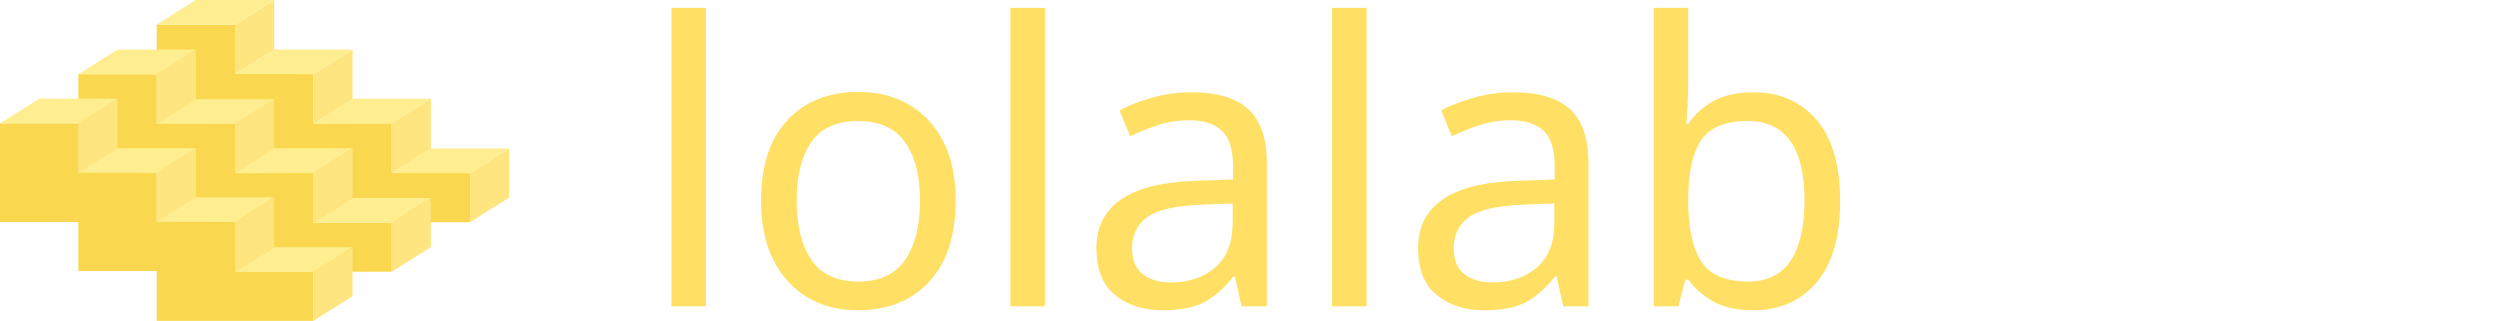
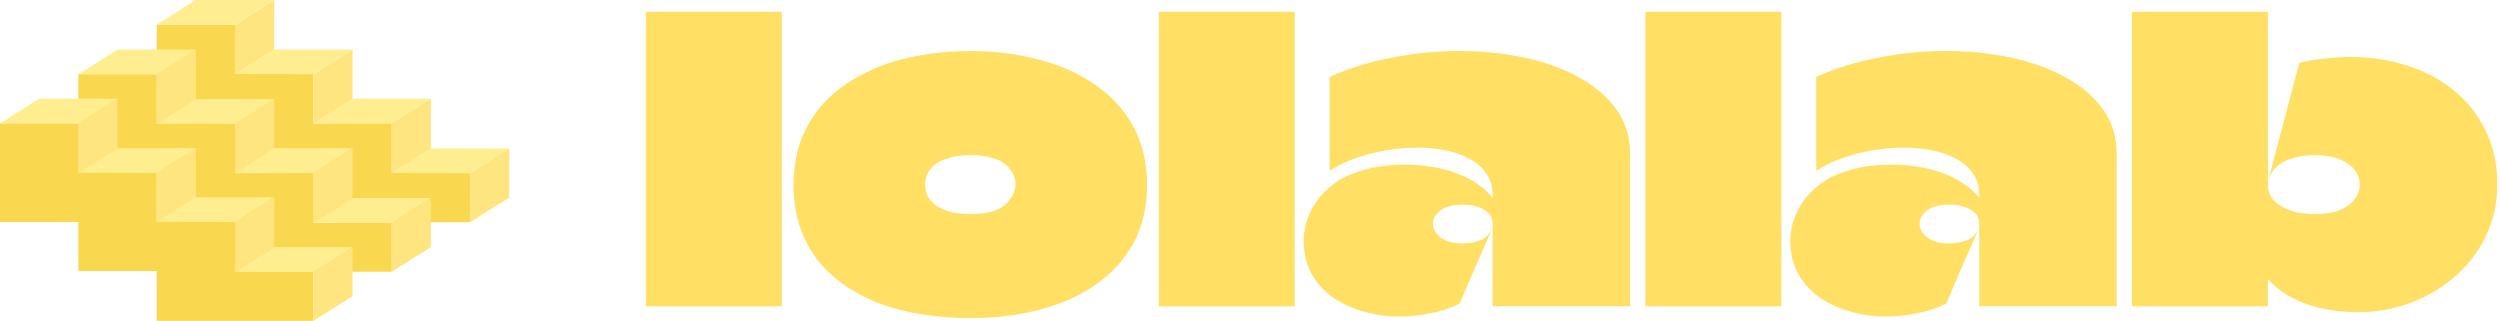
<svg xmlns="http://www.w3.org/2000/svg" width="209.269mm" height="26.86mm" viewBox="0 0 209.269 26.86" version="1.1" id="svg1">
  <defs id="defs1" />
  <g id="layer1" transform="translate(-43.86538,-91.57)">
    <g id="g2" transform="translate(-0.05345177,-2.25e-5)">
      <path id="path5-7-1-0-3-5-4-8-6-9-1" style="fill:#f9d84f;fill-opacity:1;stroke:none;stroke-width:0.2;stroke-linejoin:bevel;stroke-dasharray:none" d="m 57.035,93.635 v 8.259 h 6.558 v 4.11 h 6.558 v 4.167 h 13.116 v -4.11 l -6.558,-0.057 v 0 -4.091 -0.019 H 70.151 V 97.783 97.745 H 63.593 v -4.11 z" />
      <path style="fill:#ffe57f;fill-opacity:1;stroke:none;stroke-width:0.2;stroke-linejoin:bevel;stroke-dasharray:none" d="m 66.872,91.57 -3.279,2.065 v 4.129 l 3.279,-2.046 z" id="path7-8-7-8-0-5-9-7-9-8-0" />
      <path style="fill:#ffe57f;fill-opacity:1;stroke:none;stroke-width:0.2;stroke-linejoin:bevel;stroke-dasharray:none" d="m 70.151,97.783 v 4.148 l 3.279,-2.065 v -4.148 z" id="path9-7-8-4-7-1-2-3-4-59-4" />
      <path style="fill:#ffee90;stroke:none;stroke-width:0.2;stroke-linejoin:bevel;stroke-dasharray:none;fill-opacity:1" d="m 57.035,93.635 3.279,-2.065 h 6.558 l -3.279,2.065 z" id="path6-9-5-3-4-5-0-8-7-2-5" />
      <path style="fill:#ffee90;stroke:none;stroke-width:0.2;stroke-linejoin:bevel;stroke-dasharray:none;fill-opacity:1" d="m 76.708,106.051 3.279,-2.055 h 6.558 l -3.279,2.065 z" id="path6-8-9-1-2-0-4-0-8-6-55-8" />
      <path style="fill:#ffee90;stroke:none;stroke-width:0.2;stroke-linejoin:bevel;stroke-dasharray:none;fill-opacity:1" d="m 63.593,97.764 6.558,0.019 3.279,-2.065 H 66.872 Z" id="path8-3-0-2-8-1-8-9-8-9-2" />
      <path style="fill:#ffee90;stroke:none;stroke-width:0.2;stroke-linejoin:bevel;stroke-dasharray:none;fill-opacity:1" d="m 70.151,101.932 6.558,-0.038 3.279,-2.065 h -6.558 z" id="path8-3-0-2-8-1-8-8-6-1-1-1" />
      <path style="fill:#ffe57f;fill-opacity:1;stroke:none;stroke-width:0.2;stroke-linejoin:bevel;stroke-dasharray:none" d="m 76.709,101.893 -2.1e-5,4.158 3.279,-2.046 v -4.177 z" id="path11-2-3-3-8-1-5-8-3-1-6" />
      <path style="fill:#ffe57f;fill-opacity:1;stroke:none;stroke-width:0.2;stroke-linejoin:bevel;stroke-dasharray:none" d="m 83.266,106.061 v 4.11 l 3.279,-2.065 v -4.11 z" id="path12-6-7-5-4-9-8-6-8-4-0" />
      <path id="path5-7-1-0-3-5-4-8-6-9" style="fill:#f9d84f;fill-opacity:1;stroke:none;stroke-width:0.2;stroke-linejoin:bevel;stroke-dasharray:none" d="m 50.477,97.783 v 8.259 h 6.558 v 4.11 h 6.558 v 4.167 h 13.116 v -4.11 h -6.558 v -0.057 -4.091 -0.019 h -6.558 v -4.11 -0.038 H 57.035 v -4.11 z" />
      <path style="fill:#ffe57f;fill-opacity:1;stroke:none;stroke-width:0.2;stroke-linejoin:bevel;stroke-dasharray:none" d="m 60.314,95.719 -3.279,2.065 v 4.129 l 3.279,-2.046 z" id="path7-8-7-8-0-5-9-7-9-8" />
      <path style="fill:#ffe57f;fill-opacity:1;stroke:none;stroke-width:0.2;stroke-linejoin:bevel;stroke-dasharray:none" d="m 63.593,101.932 v 4.148 l 3.279,-2.065 v -4.148 z" id="path9-7-8-4-7-1-2-3-4-59" />
      <path style="fill:#ffee90;stroke:none;stroke-width:0.2;stroke-linejoin:bevel;stroke-dasharray:none;fill-opacity:1" d="m 50.477,97.783 3.279,-2.065 h 6.558 l -3.279,2.065 z" id="path6-9-5-3-4-5-0-8-7-2" />
      <path style="fill:#ffee90;stroke:none;stroke-width:0.2;stroke-linejoin:bevel;stroke-dasharray:none;fill-opacity:1" d="m 70.15,110.209 3.279,-2.065 h 6.558 l -3.279,2.065 z" id="path6-8-9-1-2-0-4-0-8-6-55" />
      <path style="fill:#ffee90;stroke:none;stroke-width:0.2;stroke-linejoin:bevel;stroke-dasharray:none;fill-opacity:1" d="m 57.035,101.913 6.558,0.019 3.279,-2.065 H 60.314 Z" id="path8-3-0-2-8-1-8-9-8-9" />
      <path style="fill:#ffee90;stroke:none;stroke-width:0.2;stroke-linejoin:bevel;stroke-dasharray:none;fill-opacity:1" d="m 63.593,106.08 6.558,-0.038 3.279,-2.065 h -6.558 z" id="path8-3-0-2-8-1-8-8-6-1-1" />
      <path style="fill:#ffe57f;fill-opacity:1;stroke:none;stroke-width:0.2;stroke-linejoin:bevel;stroke-dasharray:none" d="m 70.15,106.051 v 4.148 l 3.279,-2.046 v -4.148 z" id="path11-2-3-3-8-1-5-8-3-1" />
      <path style="fill:#ffe57f;fill-opacity:1;stroke:none;stroke-width:0.2;stroke-linejoin:bevel;stroke-dasharray:none" d="m 76.708,110.209 v 4.11 l 3.279,-2.065 v -4.11 z" id="path12-6-7-5-4-9-8-6-8-4" />
      <path id="path5-7-1-0-3-5-4-8-6" style="fill:#f9d84f;fill-opacity:1;stroke:none;stroke-width:0.2;stroke-linejoin:bevel;stroke-dasharray:none" d="m 43.919,101.893 v 8.259 h 6.558 v 4.11 h 6.558 v 4.167 h 13.116 v -4.11 h -6.558 v -0.057 -4.091 -0.019 h -6.558 v -4.11 -0.038 H 50.477 v -4.11 z" />
      <path style="fill:#ffe57f;fill-opacity:1;stroke:none;stroke-width:0.2;stroke-linejoin:bevel;stroke-dasharray:none" d="m 53.756,99.829 -3.279,2.065 v 4.129 l 3.279,-2.046 z" id="path7-8-7-8-0-5-9-7-9" />
      <path style="fill:#ffe57f;fill-opacity:1;stroke:none;stroke-width:0.2;stroke-linejoin:bevel;stroke-dasharray:none" d="m 57.035,106.042 v 4.148 l 3.279,-2.065 v -4.148 z" id="path9-7-8-4-7-1-2-3-4" />
      <path style="fill:#ffee90;stroke:none;stroke-width:0.2;stroke-linejoin:bevel;stroke-dasharray:none;fill-opacity:1" d="m 43.919,101.893 3.279,-2.065 h 6.558 l -3.279,2.065 z" id="path6-9-5-3-4-5-0-8-7" />
      <path style="fill:#ffee90;stroke:none;stroke-width:0.2;stroke-linejoin:bevel;stroke-dasharray:none;fill-opacity:1" d="m 63.593,114.32 3.279,-2.065 h 6.558 l -3.279,2.065 z" id="path6-8-9-1-2-0-4-0-8-6" />
      <path style="fill:#ffee90;stroke:none;stroke-width:0.2;stroke-linejoin:bevel;stroke-dasharray:none;fill-opacity:1" d="m 50.477,106.023 6.558,0.019 3.279,-2.065 H 53.756 Z" id="path8-3-0-2-8-1-8-9-8" />
      <path style="fill:#ffee90;stroke:none;stroke-width:0.2;stroke-linejoin:bevel;stroke-dasharray:none;fill-opacity:1" d="m 57.035,110.133 6.558,0.019 3.279,-2.065 h -6.558 z" id="path8-3-0-2-8-1-8-8-6-1" />
      <path style="fill:#ffe57f;fill-opacity:1;stroke:none;stroke-width:0.2;stroke-linejoin:bevel;stroke-dasharray:none" d="m 63.593,110.162 v 4.148 l 3.279,-2.046 v -4.148 z" id="path11-2-3-3-8-1-5-8-3" />
      <path style="fill:#ffe57f;fill-opacity:1;stroke:none;stroke-width:0.2;stroke-linejoin:bevel;stroke-dasharray:none" d="m 70.151,114.32 v 4.11 l 3.279,-2.065 v -4.11 z" id="path12-6-7-5-4-9-8-6-8" />
-       <text xml:space="preserve" style="font-size:32.875px;font-family:'Climate Crisis';-inkscape-font-specification:'Climate Crisis';text-align:start;letter-spacing:0px;writing-mode:lr-tb;direction:ltr;text-anchor:start;fill:#ffe064;stroke:none;stroke-width:0.462;stroke-linejoin:bevel;fill-opacity:1" x="97.327" y="117.213" id="text5">
-         <tspan style="fill:#ffe064;stroke:none;stroke-width:0.462;fill-opacity:1" x="97.327" y="117.213" id="tspan6">lolalab</tspan>
-       </text>
+       <path d="m 97.984,117.213 q 0,-2.63 0,-5.227 0,-2.63 0,-5.227 0,-2.63 0,-5.227 0,-2.235 0,-4.471 0,-2.268 0,-4.504 h 11.375 q 0,1.381 0,2.761 0,1.348 0,2.729 0,4.767 0,9.567 0,4.8 0,9.6 z m 27.155,0.986 q -2.038,0 -3.945,-0.296 -1.907,-0.296 -3.55,-0.888 -1.644,-0.625 -2.992,-1.545 -1.348,-0.92 -2.301,-2.137 -0.953,-1.249 -1.479,-2.794 -0.526,-1.578 -0.526,-3.485 0,-2.236 0.723,-4.011 0.756,-1.808 2.104,-3.156 1.381,-1.348 3.222,-2.236 1.841,-0.92 4.044,-1.348 2.236,-0.46 4.701,-0.46 3.09,0 5.753,0.723 2.696,0.69 4.701,2.104 2.038,1.381 3.189,3.485 1.151,2.104 1.151,4.898 0,2.794 -1.151,4.898 -1.151,2.071 -3.189,3.485 -2.005,1.381 -4.701,2.071 -2.663,0.69 -5.753,0.69 z m 0.033,-8.712 q 2.038,0 2.893,-0.789 0.855,-0.789 0.855,-1.71 0,-0.427 -0.197,-0.855 -0.197,-0.427 -0.625,-0.789 -0.427,-0.362 -1.151,-0.559 -0.723,-0.23 -1.775,-0.23 -1.052,0 -1.808,0.23 -0.723,0.197 -1.183,0.559 -0.427,0.362 -0.625,0.789 -0.197,0.427 -0.197,0.888 0,0.46 0.197,0.92 0.197,0.427 0.657,0.789 0.46,0.329 1.183,0.559 0.723,0.197 1.775,0.197 z m 15.747,7.726 q 0,-2.63 0,-5.227 0,-2.63 0,-5.227 0,-2.63 0,-5.227 0,-2.235 0,-4.471 0,-2.268 0,-4.504 h 11.375 q 0,1.381 0,2.761 0,1.348 0,2.729 0,4.767 0,9.567 0,4.8 0,9.6 z m 14.301,-19.199 v 7.857 q 1.479,-0.953 3.452,-1.446 1.972,-0.493 3.912,-0.493 1.249,0 2.367,0.23 1.151,0.23 2.005,0.723 0.888,0.46 1.381,1.216 0.526,0.723 0.526,1.742 0,0.033 0,0.099 0,0.033 0,0.099 0,0.033 0,0.099 -0.493,-0.657 -1.282,-1.183 -0.756,-0.526 -1.742,-0.888 -0.953,-0.362 -2.038,-0.526 -1.085,-0.197 -2.236,-0.197 -1.775,0 -3.156,0.362 -1.381,0.329 -2.4,0.953 -0.986,0.625 -1.644,1.446 -0.657,0.822 -0.986,1.742 -0.329,0.92 -0.329,1.874 0,1.578 0.657,2.761 0.657,1.183 1.775,1.972 1.151,0.789 2.564,1.183 1.446,0.427 2.992,0.427 1.282,0 2.564,-0.263 1.315,-0.23 2.498,-0.822 0.69,-1.611 1.381,-3.222 0.723,-1.611 1.414,-3.222 -0.395,0.953 -1.151,1.183 -0.756,0.23 -1.348,0.23 -1.216,0 -1.874,-0.493 -0.657,-0.526 -0.657,-1.151 0,-0.625 0.625,-1.118 0.657,-0.493 1.907,-0.493 0.559,0 1.118,0.164 0.559,0.132 0.953,0.493 0.395,0.362 0.395,0.953 0,1.71 0,3.452 0,1.71 0,3.452 1.151,0 2.301,0 1.151,0 2.301,0 1.151,0 2.301,0 1.151,0 2.301,0 1.151,0 2.301,0 0,-3.189 0,-6.378 0,-3.189 0,-6.378 0,-2.17 -1.183,-3.781 -1.183,-1.611 -3.222,-2.696 -2.005,-1.085 -4.57,-1.611 -2.564,-0.526 -5.326,-0.526 -2.827,0 -5.654,0.559 -2.794,0.526 -5.194,1.611 z m 26.432,19.199 q 0,-2.63 0,-5.227 0,-2.63 0,-5.227 0,-2.63 0,-5.227 0,-2.235 0,-4.471 0,-2.268 0,-4.504 h 11.375 q 0,1.381 0,2.761 0,1.348 0,2.729 0,4.767 0,9.567 0,4.8 0,9.6 z m 14.301,-19.199 v 7.857 q 1.479,-0.953 3.452,-1.446 1.972,-0.493 3.912,-0.493 1.249,0 2.367,0.23 1.151,0.23 2.005,0.723 0.888,0.46 1.381,1.216 0.526,0.723 0.526,1.742 0,0.033 0,0.099 0,0.033 0,0.099 0,0.033 0,0.099 -0.493,-0.657 -1.282,-1.183 -0.756,-0.526 -1.742,-0.888 -0.953,-0.362 -2.038,-0.526 -1.085,-0.197 -2.236,-0.197 -1.775,0 -3.156,0.362 -1.381,0.329 -2.4,0.953 -0.986,0.625 -1.644,1.446 -0.657,0.822 -0.986,1.742 -0.329,0.92 -0.329,1.874 0,1.578 0.657,2.761 0.657,1.183 1.775,1.972 1.151,0.789 2.564,1.183 1.446,0.427 2.992,0.427 1.282,0 2.564,-0.263 1.315,-0.23 2.498,-0.822 0.69,-1.611 1.381,-3.222 0.723,-1.611 1.414,-3.222 -0.395,0.953 -1.151,1.183 -0.756,0.23 -1.348,0.23 -1.216,0 -1.874,-0.493 -0.657,-0.526 -0.657,-1.151 0,-0.625 0.625,-1.118 0.657,-0.493 1.907,-0.493 0.559,0 1.118,0.164 0.559,0.132 0.953,0.493 0.395,0.362 0.395,0.953 0,1.71 0,3.452 0,1.71 0,3.452 1.151,0 2.301,0 1.151,0 2.301,0 1.151,0 2.301,0 1.151,0 2.301,0 1.151,0 2.301,0 0,-3.189 0,-6.378 0,-3.189 0,-6.378 0,-2.17 -1.183,-3.781 -1.183,-1.611 -3.222,-2.696 -2.005,-1.085 -4.57,-1.611 -2.564,-0.526 -5.326,-0.526 -2.827,0 -5.654,0.559 -2.794,0.526 -5.194,1.611 z m 26.432,-5.457 h 11.375 q 0,1.315 0,3.255 0,1.907 0,4.011 0,2.071 0,4.011 0,1.907 0,3.222 0,0.625 0.329,1.085 0.329,0.46 0.888,0.756 0.559,0.296 1.249,0.46 0.723,0.132 1.446,0.132 1.94,0 2.86,-0.756 0.92,-0.756 0.92,-1.677 0,-0.69 -0.427,-1.249 -0.395,-0.559 -1.249,-0.888 -0.822,-0.362 -2.104,-0.362 -1.381,0 -2.466,0.493 -1.052,0.493 -1.414,1.611 l 2.597,-9.83 q 1.085,-0.263 2.137,-0.362 1.085,-0.132 2.104,-0.132 2.531,0 4.767,0.723 2.236,0.69 3.912,2.071 1.71,1.381 2.663,3.353 0.986,1.972 0.986,4.504 0,2.433 -0.986,4.405 -0.953,1.972 -2.63,3.386 -1.644,1.414 -3.715,2.17 -2.071,0.756 -4.307,0.756 -0.953,0 -1.972,-0.132 -0.986,-0.132 -1.972,-0.427 -0.986,-0.296 -1.907,-0.822 -0.888,-0.526 -1.644,-1.315 -0.033,-0.033 -0.066,0 0,0 0,0.033 v 2.17 h -11.375 q 0,-2.236 0,-4.438 0,-2.236 0,-4.438 0,-2.236 0,-4.438 0,-2.236 0,-4.471 0,-1.71 0,-3.419 0,-1.742 0,-3.452 z" id="text5" style="font-size:32.875px;font-family:'Climate Crisis';-inkscape-font-specification:'Climate Crisis';letter-spacing:0px;fill:#ffe064;stroke-width:0.462;stroke-linejoin:bevel" aria-label="lolalab" />
    </g>
  </g>
</svg>
